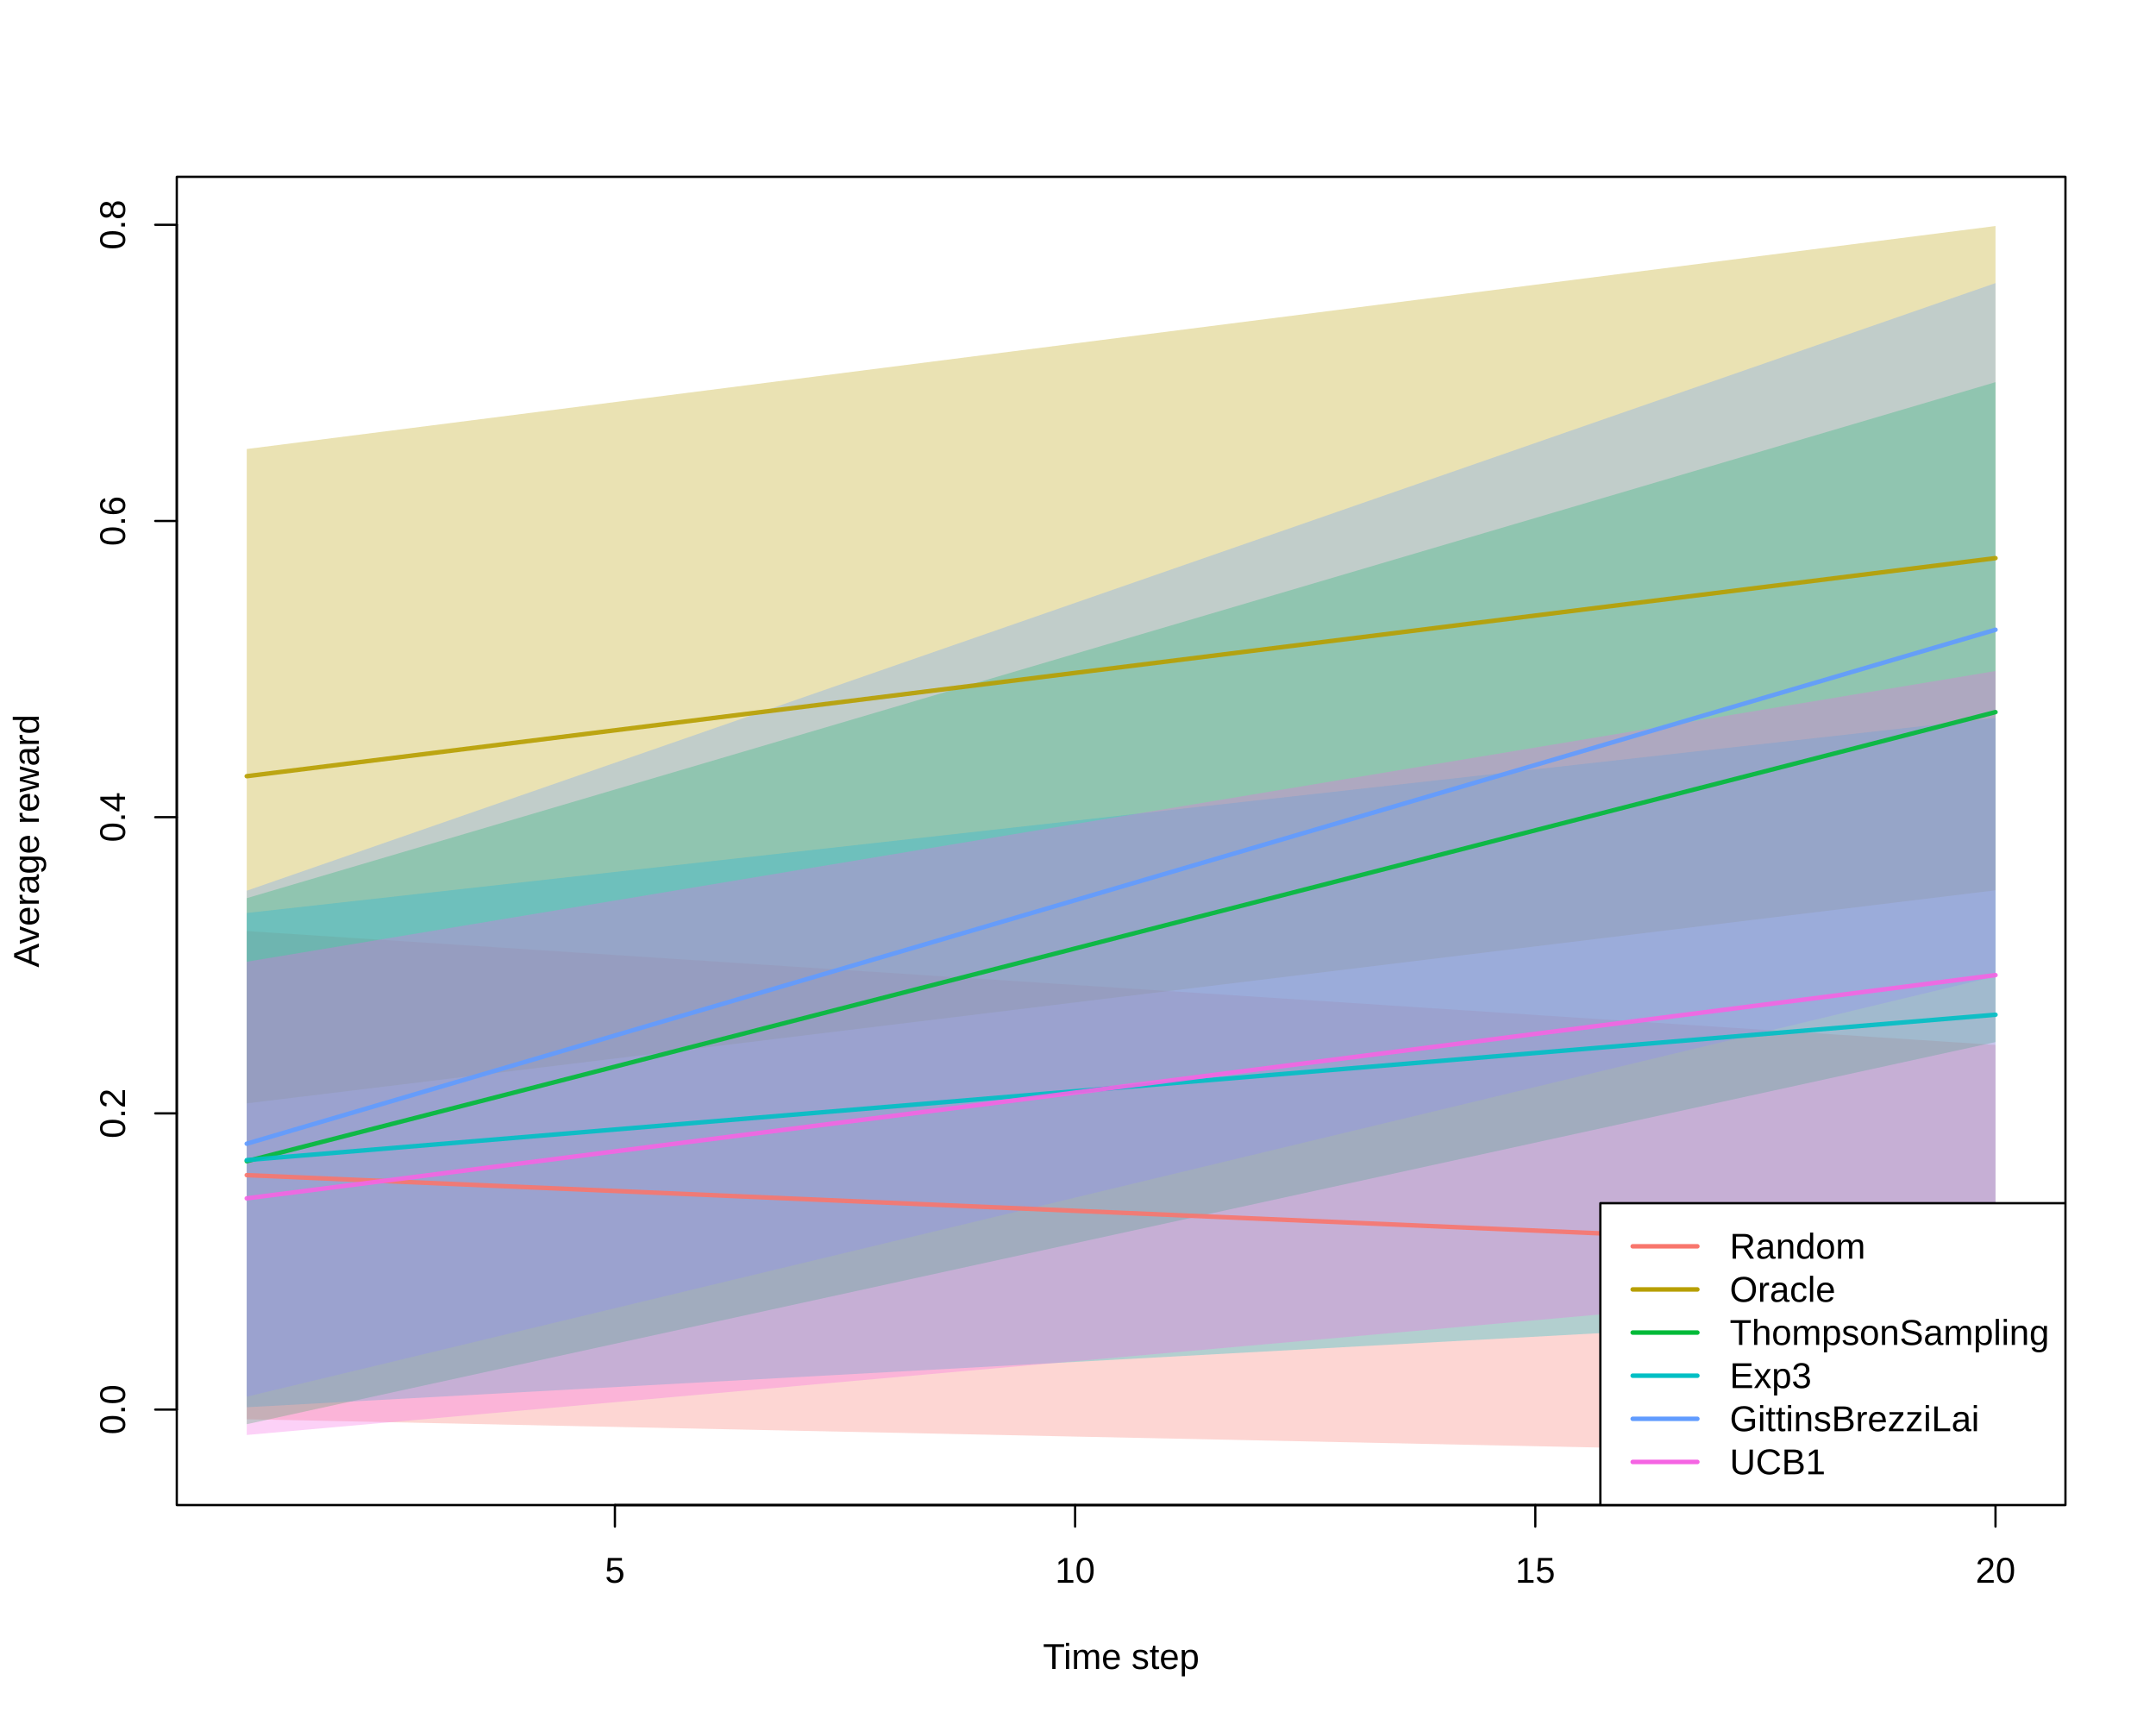
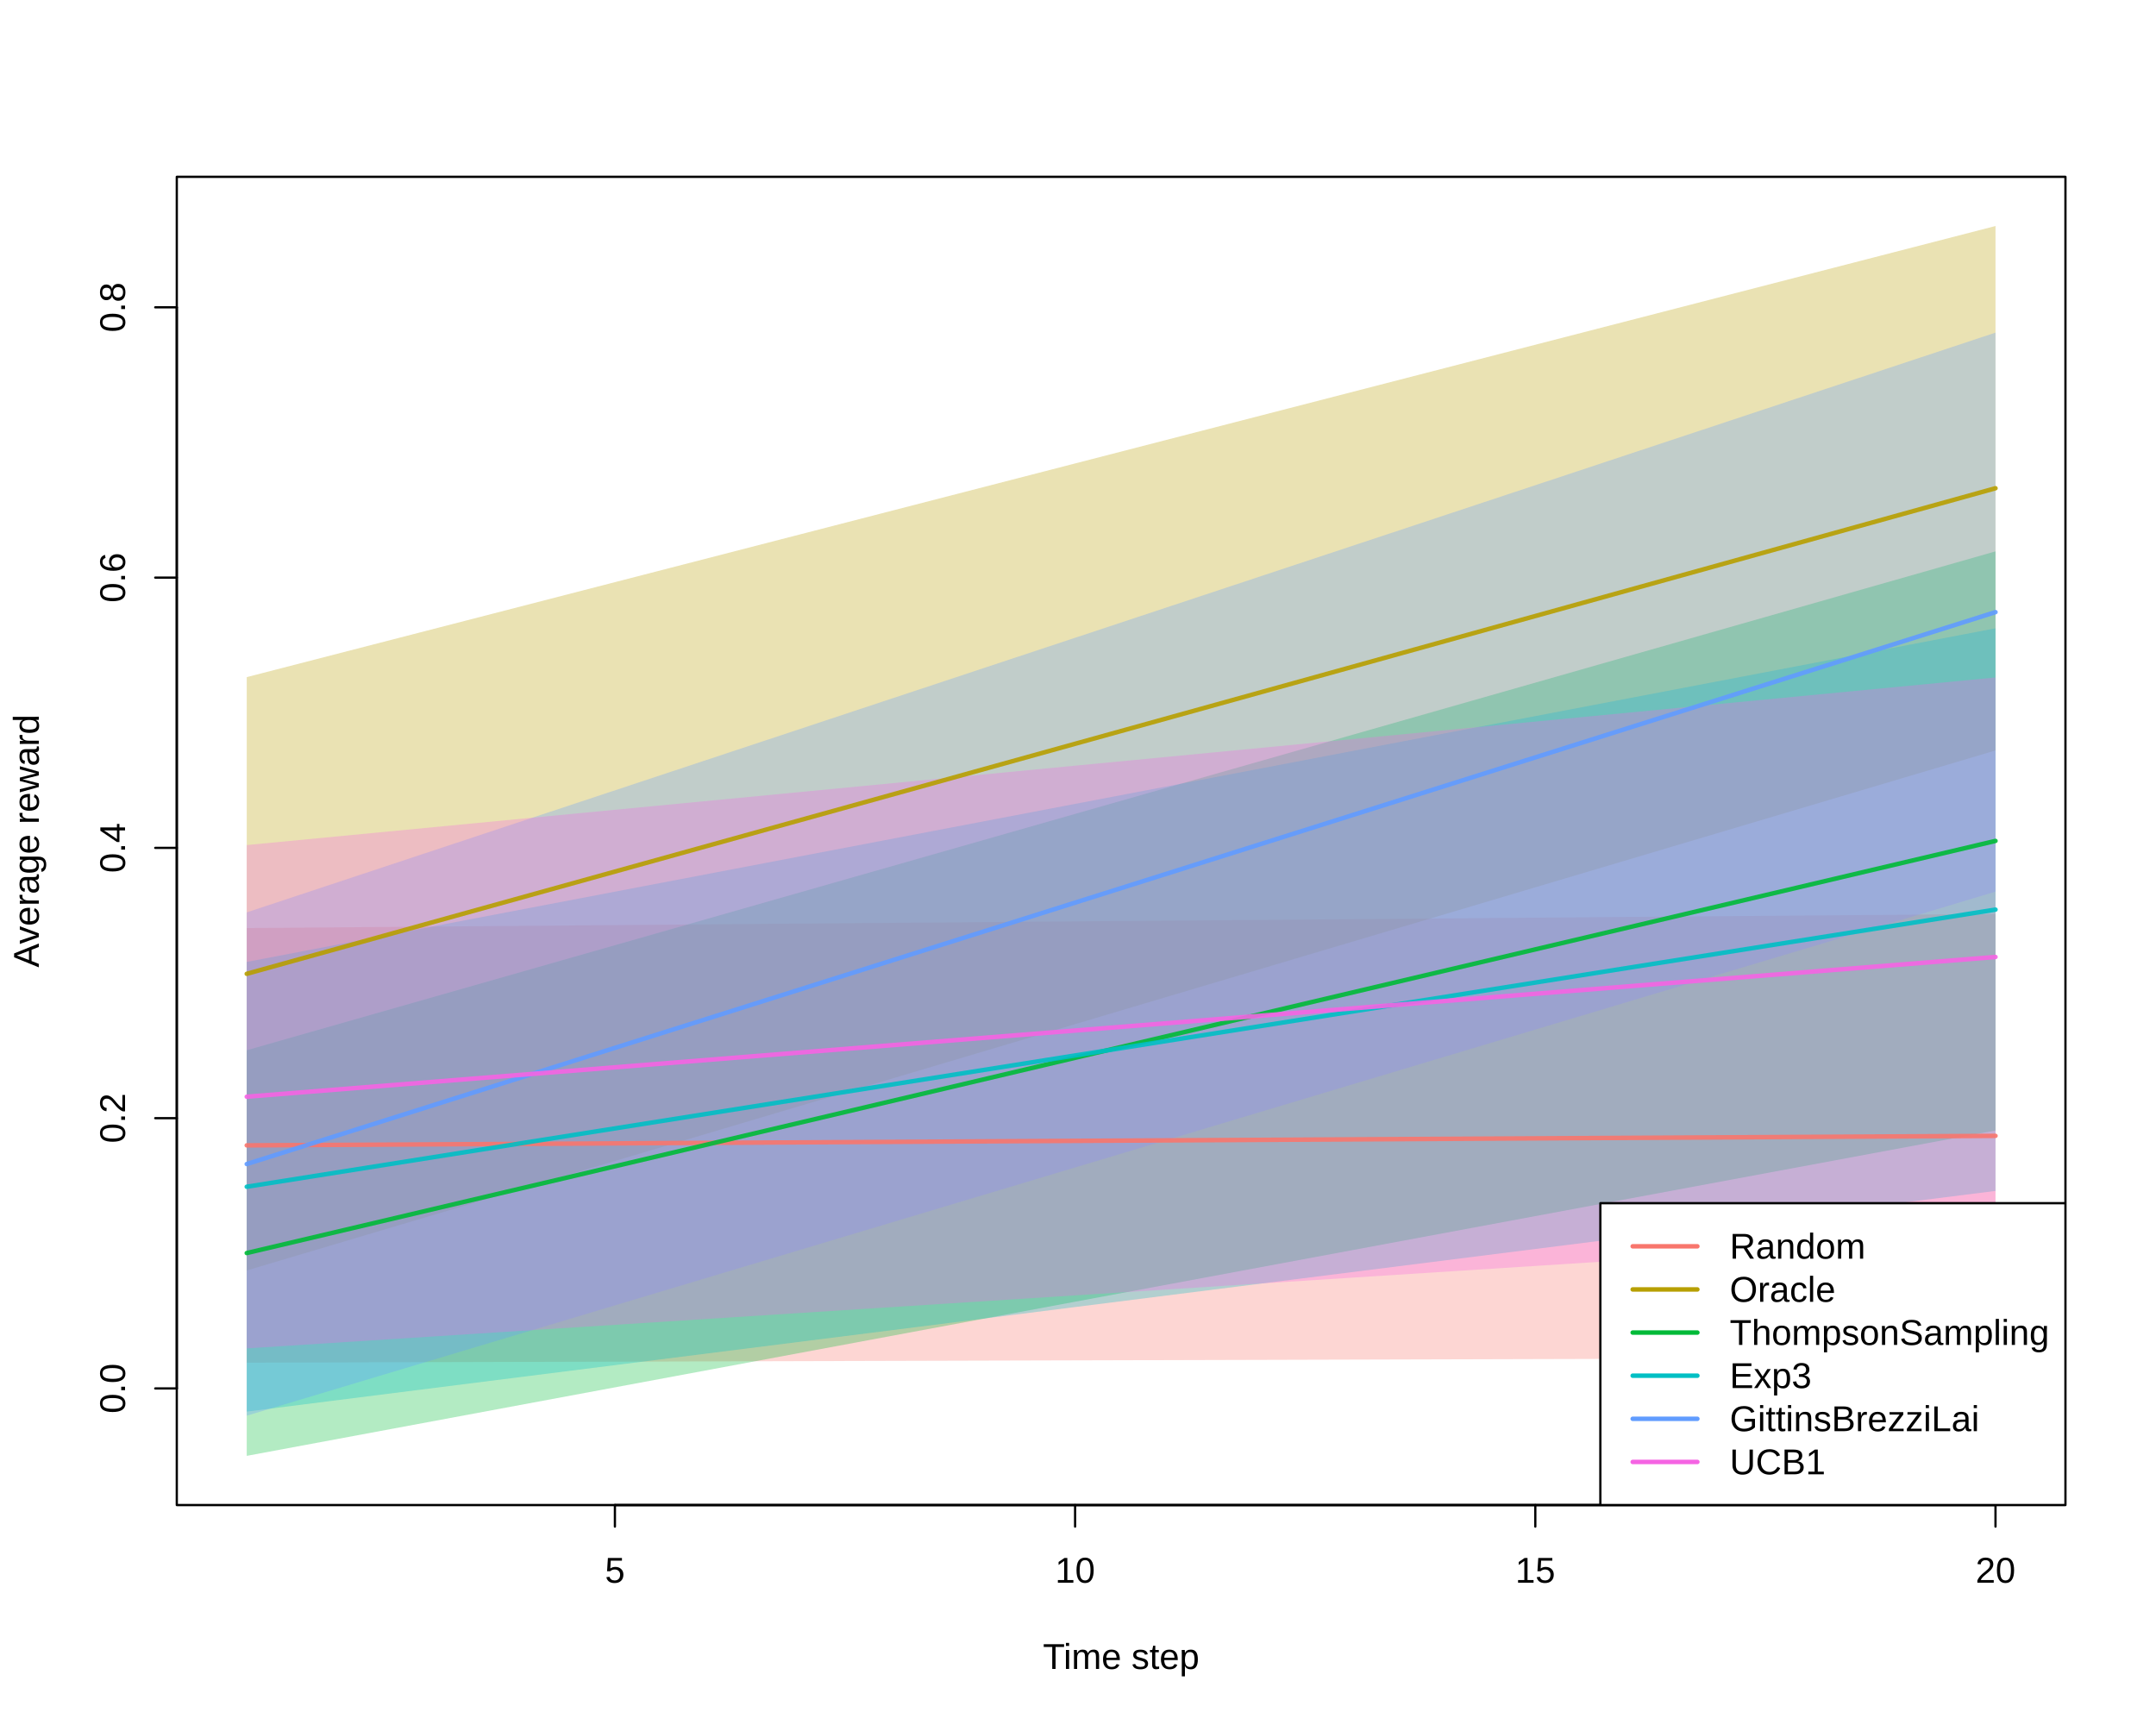
<svg xmlns="http://www.w3.org/2000/svg" viewBox="0 0 720.00 576.00">
  <defs>
    <style type="text/css">
    line, polyline, polygon, path, rect, circle {
      fill: none;
      stroke: #000000;
      stroke-linecap: round;
      stroke-linejoin: round;
      stroke-miterlimit: 10.00;
    }
  </style>
  </defs>
  <rect width="100%" height="100%" style="stroke: none; fill: #FFFFFF;" />
  <defs>
    <clipPath id="cpNTkuMDR8Njg5Ljc2fDUwMi41Nnw1OS4wNA==">
      <rect x="59.04" y="59.04" width="630.72" height="443.52" />
    </clipPath>
  </defs>
-   <polygon points="82.40,473.90 359.03,479.69 666.40,486.13 666.40,348.92 359.03,328.90 82.40,310.89 " style="stroke-width: 0.75; stroke: none; fill: #F8766D; fill-opacity: 0.30;" clip-path="url(#cpNTkuMDR8Njg5Ljc2fDUwMi41Nnw1OS4wNA==)" />
-   <polygon points="82.40,368.43 359.03,334.72 666.40,297.27 666.40,75.47 359.03,114.66 82.40,149.93 " style="stroke-width: 0.75; stroke: none; fill: #B79F00; fill-opacity: 0.30;" clip-path="url(#cpNTkuMDR8Njg5Ljc2fDUwMi41Nnw1OS4wNA==)" />
-   <polygon points="82.40,475.56 359.03,415.12 666.40,347.96 666.40,127.61 359.03,218.30 82.40,299.91 " style="stroke-width: 0.75; stroke: none; fill: #00BA38; fill-opacity: 0.30;" clip-path="url(#cpNTkuMDR8Njg5Ljc2fDUwMi41Nnw1OS4wNA==)" />
-   <polygon points="82.40,469.89 359.03,454.75 666.40,437.92 666.40,239.74 359.03,274.02 82.40,304.86 " style="stroke-width: 0.75; stroke: none; fill: #00BFC4; fill-opacity: 0.30;" clip-path="url(#cpNTkuMDR8Njg5Ljc2fDUwMi41Nnw1OS4wNA==)" />
-   <polygon points="82.40,466.37 359.03,399.89 666.40,326.02 666.40,94.53 359.03,201.31 82.40,297.42 " style="stroke-width: 0.75; stroke: none; fill: #619CFF; fill-opacity: 0.30;" clip-path="url(#cpNTkuMDR8Njg5Ljc2fDUwMi41Nnw1OS4wNA==)" />
-   <polygon points="82.40,479.16 359.03,454.52 666.40,427.15 666.40,224.06 359.03,275.15 82.40,321.14 " style="stroke-width: 0.75; stroke: none; fill: #F564E3; fill-opacity: 0.30;" clip-path="url(#cpNTkuMDR8Njg5Ljc2fDUwMi41Nnw1OS4wNA==)" />
-   <polyline points="82.40,392.39 359.03,404.30 666.40,417.53 " style="stroke-width: 1.50; stroke: #F8766D; stroke-opacity: 0.90;" clip-path="url(#cpNTkuMDR8Njg5Ljc2fDUwMi41Nnw1OS4wNA==)" />
-   <polyline points="82.40,259.18 359.03,224.69 666.40,186.37 " style="stroke-width: 1.50; stroke: #B79F00; stroke-opacity: 0.90;" clip-path="url(#cpNTkuMDR8Njg5Ljc2fDUwMi41Nnw1OS4wNA==)" />
-   <polyline points="82.40,387.74 359.03,316.71 666.40,237.78 " style="stroke-width: 1.50; stroke: #00BA38; stroke-opacity: 0.90;" clip-path="url(#cpNTkuMDR8Njg5Ljc2fDUwMi41Nnw1OS4wNA==)" />
-   <polyline points="82.40,387.37 359.03,364.38 666.40,338.83 " style="stroke-width: 1.50; stroke: #00BFC4; stroke-opacity: 0.90;" clip-path="url(#cpNTkuMDR8Njg5Ljc2fDUwMi41Nnw1OS4wNA==)" />
-   <polyline points="82.40,381.90 359.03,300.60 666.40,210.28 " style="stroke-width: 1.50; stroke: #619CFF; stroke-opacity: 0.90;" clip-path="url(#cpNTkuMDR8Njg5Ljc2fDUwMi41Nnw1OS4wNA==)" />
-   <polyline points="82.40,400.15 359.03,364.84 666.40,325.60 " style="stroke-width: 1.50; stroke: #F564E3; stroke-opacity: 0.90;" clip-path="url(#cpNTkuMDR8Njg5Ljc2fDUwMi41Nnw1OS4wNA==)" />
+   <polygon points="82.40,455.01 359.03,454.24 666.40,453.38 666.40,305.19 359.03,307.66 82.40,309.89 " style="stroke-width: 0.75; stroke: none; fill: #F8766D; fill-opacity: 0.30;" clip-path="url(#cpNTkuMDR8Njg5Ljc2fDUwMi41Nnw1OS4wNA==)" />
+   <polygon points="82.40,424.23 359.03,341.98 666.40,250.58 666.40,75.47 359.03,154.75 82.40,226.10 " style="stroke-width: 0.75; stroke: none; fill: #B79F00; fill-opacity: 0.30;" clip-path="url(#cpNTkuMDR8Njg5Ljc2fDUwMi41Nnw1OS4wNA==)" />
+   <polygon points="82.40,486.13 359.03,434.66 666.40,377.48 666.40,184.11 359.03,271.78 82.40,350.69 " style="stroke-width: 0.75; stroke: none; fill: #00BA38; fill-opacity: 0.30;" clip-path="url(#cpNTkuMDR8Njg5Ljc2fDUwMi41Nnw1OS4wNA==)" />
+   <polygon points="82.40,471.35 359.03,436.44 666.40,397.66 666.40,209.80 359.03,268.43 82.40,321.19 " style="stroke-width: 0.75; stroke: none; fill: #00BFC4; fill-opacity: 0.30;" clip-path="url(#cpNTkuMDR8Njg5Ljc2fDUwMi41Nnw1OS4wNA==)" />
+   <polygon points="82.40,472.72 359.03,389.83 666.40,297.74 666.40,111.07 359.03,212.96 82.40,304.66 " style="stroke-width: 0.75; stroke: none; fill: #619CFF; fill-opacity: 0.30;" clip-path="url(#cpNTkuMDR8Njg5Ljc2fDUwMi41Nnw1OS4wNA==)" />
+   <polygon points="82.40,450.24 359.03,432.54 666.40,412.88 666.40,226.22 359.03,255.67 82.40,282.18 " style="stroke-width: 0.75; stroke: none; fill: #F564E3; fill-opacity: 0.30;" clip-path="url(#cpNTkuMDR8Njg5Ljc2fDUwMi41Nnw1OS4wNA==)" />
+   <polyline points="82.40,382.45 359.03,380.95 666.40,379.28 " style="stroke-width: 1.50; stroke: #F8766D; stroke-opacity: 0.90;" clip-path="url(#cpNTkuMDR8Njg5Ljc2fDUwMi41Nnw1OS4wNA==)" />
+   <polyline points="82.40,325.17 359.03,248.36 666.40,163.03 " style="stroke-width: 1.50; stroke: #B79F00; stroke-opacity: 0.90;" clip-path="url(#cpNTkuMDR8Njg5Ljc2fDUwMi41Nnw1OS4wNA==)" />
+   <polyline points="82.40,418.41 359.03,353.22 666.40,280.79 " style="stroke-width: 1.50; stroke: #00BA38; stroke-opacity: 0.90;" clip-path="url(#cpNTkuMDR8Njg5Ljc2fDUwMi41Nnw1OS4wNA==)" />
+   <polyline points="82.40,396.27 359.03,352.43 666.40,303.73 " style="stroke-width: 1.50; stroke: #00BFC4; stroke-opacity: 0.90;" clip-path="url(#cpNTkuMDR8Njg5Ljc2fDUwMi41Nnw1OS4wNA==)" />
+   <polyline points="82.40,388.69 359.03,301.40 666.40,204.40 " style="stroke-width: 1.50; stroke: #619CFF; stroke-opacity: 0.90;" clip-path="url(#cpNTkuMDR8Njg5Ljc2fDUwMi41Nnw1OS4wNA==)" />
+   <polyline points="82.40,366.21 359.03,344.11 666.40,319.55 " style="stroke-width: 1.50; stroke: #F564E3; stroke-opacity: 0.90;" clip-path="url(#cpNTkuMDR8Njg5Ljc2fDUwMi41Nnw1OS4wNA==)" />
  <defs>
    <clipPath id="cpMC4wMHw3MjAuMDB8NTc2LjAwfDAuMDA=">
      <rect x="0.00" y="0.00" width="720.00" height="576.00" />
    </clipPath>
  </defs>
  <line x1="205.35" y1="502.56" x2="666.40" y2="502.56" style="stroke-width: 0.75;" clip-path="url(#cpMC4wMHw3MjAuMDB8NTc2LjAwfDAuMDA=)" />
  <line x1="205.35" y1="502.56" x2="205.35" y2="509.76" style="stroke-width: 0.75;" clip-path="url(#cpMC4wMHw3MjAuMDB8NTc2LjAwfDAuMDA=)" />
  <line x1="359.03" y1="502.56" x2="359.03" y2="509.76" style="stroke-width: 0.75;" clip-path="url(#cpMC4wMHw3MjAuMDB8NTc2LjAwfDAuMDA=)" />
  <line x1="512.72" y1="502.56" x2="512.72" y2="509.76" style="stroke-width: 0.75;" clip-path="url(#cpMC4wMHw3MjAuMDB8NTc2LjAwfDAuMDA=)" />
  <line x1="666.40" y1="502.56" x2="666.40" y2="509.76" style="stroke-width: 0.75;" clip-path="url(#cpMC4wMHw3MjAuMDB8NTc2LjAwfDAuMDA=)" />
  <g clip-path="url(#cpMC4wMHw3MjAuMDB8NTc2LjAwfDAuMDA=)">
    <text x="202.01" y="528.48" style="font-size: 12.00px; font-family: Liberation Sans;" textLength="6.67px" lengthAdjust="spacingAndGlyphs">5</text>
  </g>
  <g clip-path="url(#cpMC4wMHw3MjAuMDB8NTc2LjAwfDAuMDA=)">
    <text x="352.36" y="528.48" style="font-size: 12.00px; font-family: Liberation Sans;" textLength="13.34px" lengthAdjust="spacingAndGlyphs">10</text>
  </g>
  <g clip-path="url(#cpMC4wMHw3MjAuMDB8NTc2LjAwfDAuMDA=)">
    <text x="506.04" y="528.48" style="font-size: 12.00px; font-family: Liberation Sans;" textLength="13.34px" lengthAdjust="spacingAndGlyphs">15</text>
  </g>
  <g clip-path="url(#cpMC4wMHw3MjAuMDB8NTc2LjAwfDAuMDA=)">
    <text x="659.73" y="528.48" style="font-size: 12.00px; font-family: Liberation Sans;" textLength="13.34px" lengthAdjust="spacingAndGlyphs">20</text>
  </g>
-   <line x1="59.04" y1="470.68" x2="59.04" y2="75.06" style="stroke-width: 0.75;" clip-path="url(#cpMC4wMHw3MjAuMDB8NTc2LjAwfDAuMDA=)" />
-   <line x1="59.04" y1="470.68" x2="51.84" y2="470.68" style="stroke-width: 0.75;" clip-path="url(#cpMC4wMHw3MjAuMDB8NTc2LjAwfDAuMDA=)" />
-   <line x1="59.04" y1="371.77" x2="51.84" y2="371.77" style="stroke-width: 0.75;" clip-path="url(#cpMC4wMHw3MjAuMDB8NTc2LjAwfDAuMDA=)" />
-   <line x1="59.04" y1="272.87" x2="51.84" y2="272.87" style="stroke-width: 0.75;" clip-path="url(#cpMC4wMHw3MjAuMDB8NTc2LjAwfDAuMDA=)" />
-   <line x1="59.04" y1="173.96" x2="51.84" y2="173.96" style="stroke-width: 0.75;" clip-path="url(#cpMC4wMHw3MjAuMDB8NTc2LjAwfDAuMDA=)" />
-   <line x1="59.04" y1="75.06" x2="51.84" y2="75.06" style="stroke-width: 0.75;" clip-path="url(#cpMC4wMHw3MjAuMDB8NTc2LjAwfDAuMDA=)" />
+   <line x1="59.04" y1="463.62" x2="59.04" y2="102.62" style="stroke-width: 0.75;" clip-path="url(#cpMC4wMHw3MjAuMDB8NTc2LjAwfDAuMDA=)" />
+   <line x1="59.04" y1="463.62" x2="51.84" y2="463.62" style="stroke-width: 0.75;" clip-path="url(#cpMC4wMHw3MjAuMDB8NTc2LjAwfDAuMDA=)" />
+   <line x1="59.04" y1="373.37" x2="51.84" y2="373.37" style="stroke-width: 0.75;" clip-path="url(#cpMC4wMHw3MjAuMDB8NTc2LjAwfDAuMDA=)" />
+   <line x1="59.04" y1="283.12" x2="51.84" y2="283.12" style="stroke-width: 0.75;" clip-path="url(#cpMC4wMHw3MjAuMDB8NTc2LjAwfDAuMDA=)" />
+   <line x1="59.04" y1="192.87" x2="51.84" y2="192.87" style="stroke-width: 0.75;" clip-path="url(#cpMC4wMHw3MjAuMDB8NTc2LjAwfDAuMDA=)" />
+   <line x1="59.04" y1="102.62" x2="51.84" y2="102.62" style="stroke-width: 0.75;" clip-path="url(#cpMC4wMHw3MjAuMDB8NTc2LjAwfDAuMDA=)" />
  <g clip-path="url(#cpMC4wMHw3MjAuMDB8NTc2LjAwfDAuMDA=)">
-     <text transform="translate(41.76,479.01) rotate(-90)" style="font-size: 12.00px; font-family: Liberation Sans;" textLength="16.67px" lengthAdjust="spacingAndGlyphs">0.0</text>
+     <text transform="translate(41.76,471.96) rotate(-90)" style="font-size: 12.00px; font-family: Liberation Sans;" textLength="16.67px" lengthAdjust="spacingAndGlyphs">0.0</text>
  </g>
  <g clip-path="url(#cpMC4wMHw3MjAuMDB8NTc2LjAwfDAuMDA=)">
-     <text transform="translate(41.76,380.11) rotate(-90)" style="font-size: 12.00px; font-family: Liberation Sans;" textLength="16.67px" lengthAdjust="spacingAndGlyphs">0.2</text>
+     <text transform="translate(41.76,381.71) rotate(-90)" style="font-size: 12.00px; font-family: Liberation Sans;" textLength="16.67px" lengthAdjust="spacingAndGlyphs">0.2</text>
  </g>
  <g clip-path="url(#cpMC4wMHw3MjAuMDB8NTc2LjAwfDAuMDA=)">
-     <text transform="translate(41.76,281.20) rotate(-90)" style="font-size: 12.00px; font-family: Liberation Sans;" textLength="16.67px" lengthAdjust="spacingAndGlyphs">0.4</text>
+     <text transform="translate(41.76,291.46) rotate(-90)" style="font-size: 12.00px; font-family: Liberation Sans;" textLength="16.67px" lengthAdjust="spacingAndGlyphs">0.4</text>
  </g>
  <g clip-path="url(#cpMC4wMHw3MjAuMDB8NTc2LjAwfDAuMDA=)">
-     <text transform="translate(41.76,182.30) rotate(-90)" style="font-size: 12.00px; font-family: Liberation Sans;" textLength="16.67px" lengthAdjust="spacingAndGlyphs">0.6</text>
+     <text transform="translate(41.76,201.21) rotate(-90)" style="font-size: 12.00px; font-family: Liberation Sans;" textLength="16.67px" lengthAdjust="spacingAndGlyphs">0.6</text>
  </g>
  <g clip-path="url(#cpMC4wMHw3MjAuMDB8NTc2LjAwfDAuMDA=)">
-     <text transform="translate(41.76,83.39) rotate(-90)" style="font-size: 12.00px; font-family: Liberation Sans;" textLength="16.67px" lengthAdjust="spacingAndGlyphs">0.8</text>
+     <text transform="translate(41.76,110.96) rotate(-90)" style="font-size: 12.00px; font-family: Liberation Sans;" textLength="16.67px" lengthAdjust="spacingAndGlyphs">0.8</text>
  </g>
  <g clip-path="url(#cpMC4wMHw3MjAuMDB8NTc2LjAwfDAuMDA=)">
    <text x="348.29" y="557.28" style="font-size: 12.00px; font-family: Liberation Sans;" textLength="52.22px" lengthAdjust="spacingAndGlyphs">Time step</text>
  </g>
  <g clip-path="url(#cpMC4wMHw3MjAuMDB8NTc2LjAwfDAuMDA=)">
    <text transform="translate(12.96,323.04) rotate(-90)" style="font-size: 12.00px; font-family: Liberation Sans;" textLength="84.48px" lengthAdjust="spacingAndGlyphs">Average reward</text>
  </g>
  <polyline points="59.04,502.56 689.76,502.56 689.76,59.04 59.04,59.04 59.04,502.56 " style="stroke-width: 0.75;" clip-path="url(#cpMC4wMHw3MjAuMDB8NTc2LjAwfDAuMDA=)" />
  <defs>
    <clipPath id="cpNTkuMDR8Njg5Ljc2fDUwMi41Nnw1OS4wNA==">
      <rect x="59.04" y="59.04" width="630.72" height="443.52" />
    </clipPath>
  </defs>
  <rect x="534.44" y="401.76" width="155.32" height="100.80" style="stroke-width: 0.75; fill: #FFFFFF;" clip-path="url(#cpNTkuMDR8Njg5Ljc2fDUwMi41Nnw1OS4wNA==)" />
  <line x1="545.24" y1="416.16" x2="566.84" y2="416.16" style="stroke-width: 1.50; stroke: #F8766D;" clip-path="url(#cpNTkuMDR8Njg5Ljc2fDUwMi41Nnw1OS4wNA==)" />
  <line x1="545.24" y1="430.56" x2="566.84" y2="430.56" style="stroke-width: 1.50; stroke: #B79F00;" clip-path="url(#cpNTkuMDR8Njg5Ljc2fDUwMi41Nnw1OS4wNA==)" />
  <line x1="545.24" y1="444.96" x2="566.84" y2="444.96" style="stroke-width: 1.50; stroke: #00BA38;" clip-path="url(#cpNTkuMDR8Njg5Ljc2fDUwMi41Nnw1OS4wNA==)" />
  <line x1="545.24" y1="459.36" x2="566.84" y2="459.36" style="stroke-width: 1.50; stroke: #00BFC4;" clip-path="url(#cpNTkuMDR8Njg5Ljc2fDUwMi41Nnw1OS4wNA==)" />
  <line x1="545.24" y1="473.76" x2="566.84" y2="473.76" style="stroke-width: 1.50; stroke: #619CFF;" clip-path="url(#cpNTkuMDR8Njg5Ljc2fDUwMi41Nnw1OS4wNA==)" />
  <line x1="545.24" y1="488.16" x2="566.84" y2="488.16" style="stroke-width: 1.50; stroke: #F564E3;" clip-path="url(#cpNTkuMDR8Njg5Ljc2fDUwMi41Nnw1OS4wNA==)" />
  <g clip-path="url(#cpNTkuMDR8Njg5Ljc2fDUwMi41Nnw1OS4wNA==)">
    <text x="577.64" y="420.28" style="font-size: 12.00px; font-family: Liberation Sans;" textLength="45.36px" lengthAdjust="spacingAndGlyphs">Random</text>
  </g>
  <g clip-path="url(#cpNTkuMDR8Njg5Ljc2fDUwMi41Nnw1OS4wNA==)">
    <text x="577.64" y="434.69" style="font-size: 12.00px; font-family: Liberation Sans;" textLength="35.34px" lengthAdjust="spacingAndGlyphs">Oracle</text>
  </g>
  <g clip-path="url(#cpNTkuMDR8Njg5Ljc2fDUwMi41Nnw1OS4wNA==)">
    <text x="577.64" y="449.09" style="font-size: 12.00px; font-family: Liberation Sans;" textLength="106.72px" lengthAdjust="spacingAndGlyphs">ThompsonSampling</text>
  </g>
  <g clip-path="url(#cpNTkuMDR8Njg5Ljc2fDUwMi41Nnw1OS4wNA==)">
    <text x="577.64" y="463.49" style="font-size: 12.00px; font-family: Liberation Sans;" textLength="27.34px" lengthAdjust="spacingAndGlyphs">Exp3</text>
  </g>
  <g clip-path="url(#cpNTkuMDR8Njg5Ljc2fDUwMi41Nnw1OS4wNA==)">
    <text x="577.64" y="477.88" style="font-size: 12.00px; font-family: Liberation Sans;" textLength="83.36px" lengthAdjust="spacingAndGlyphs">GittinsBrezziLai</text>
  </g>
  <g clip-path="url(#cpNTkuMDR8Njg5Ljc2fDUwMi41Nnw1OS4wNA==)">
-     <text x="577.64" y="492.28" style="font-size: 12.00px; font-family: Liberation Sans;" textLength="32.02px" lengthAdjust="spacingAndGlyphs">UCB1</text>
+     <text x="577.64" y="492.29" style="font-size: 12.00px; font-family: Liberation Sans;" textLength="32.02px" lengthAdjust="spacingAndGlyphs">UCB1</text>
  </g>
</svg>
